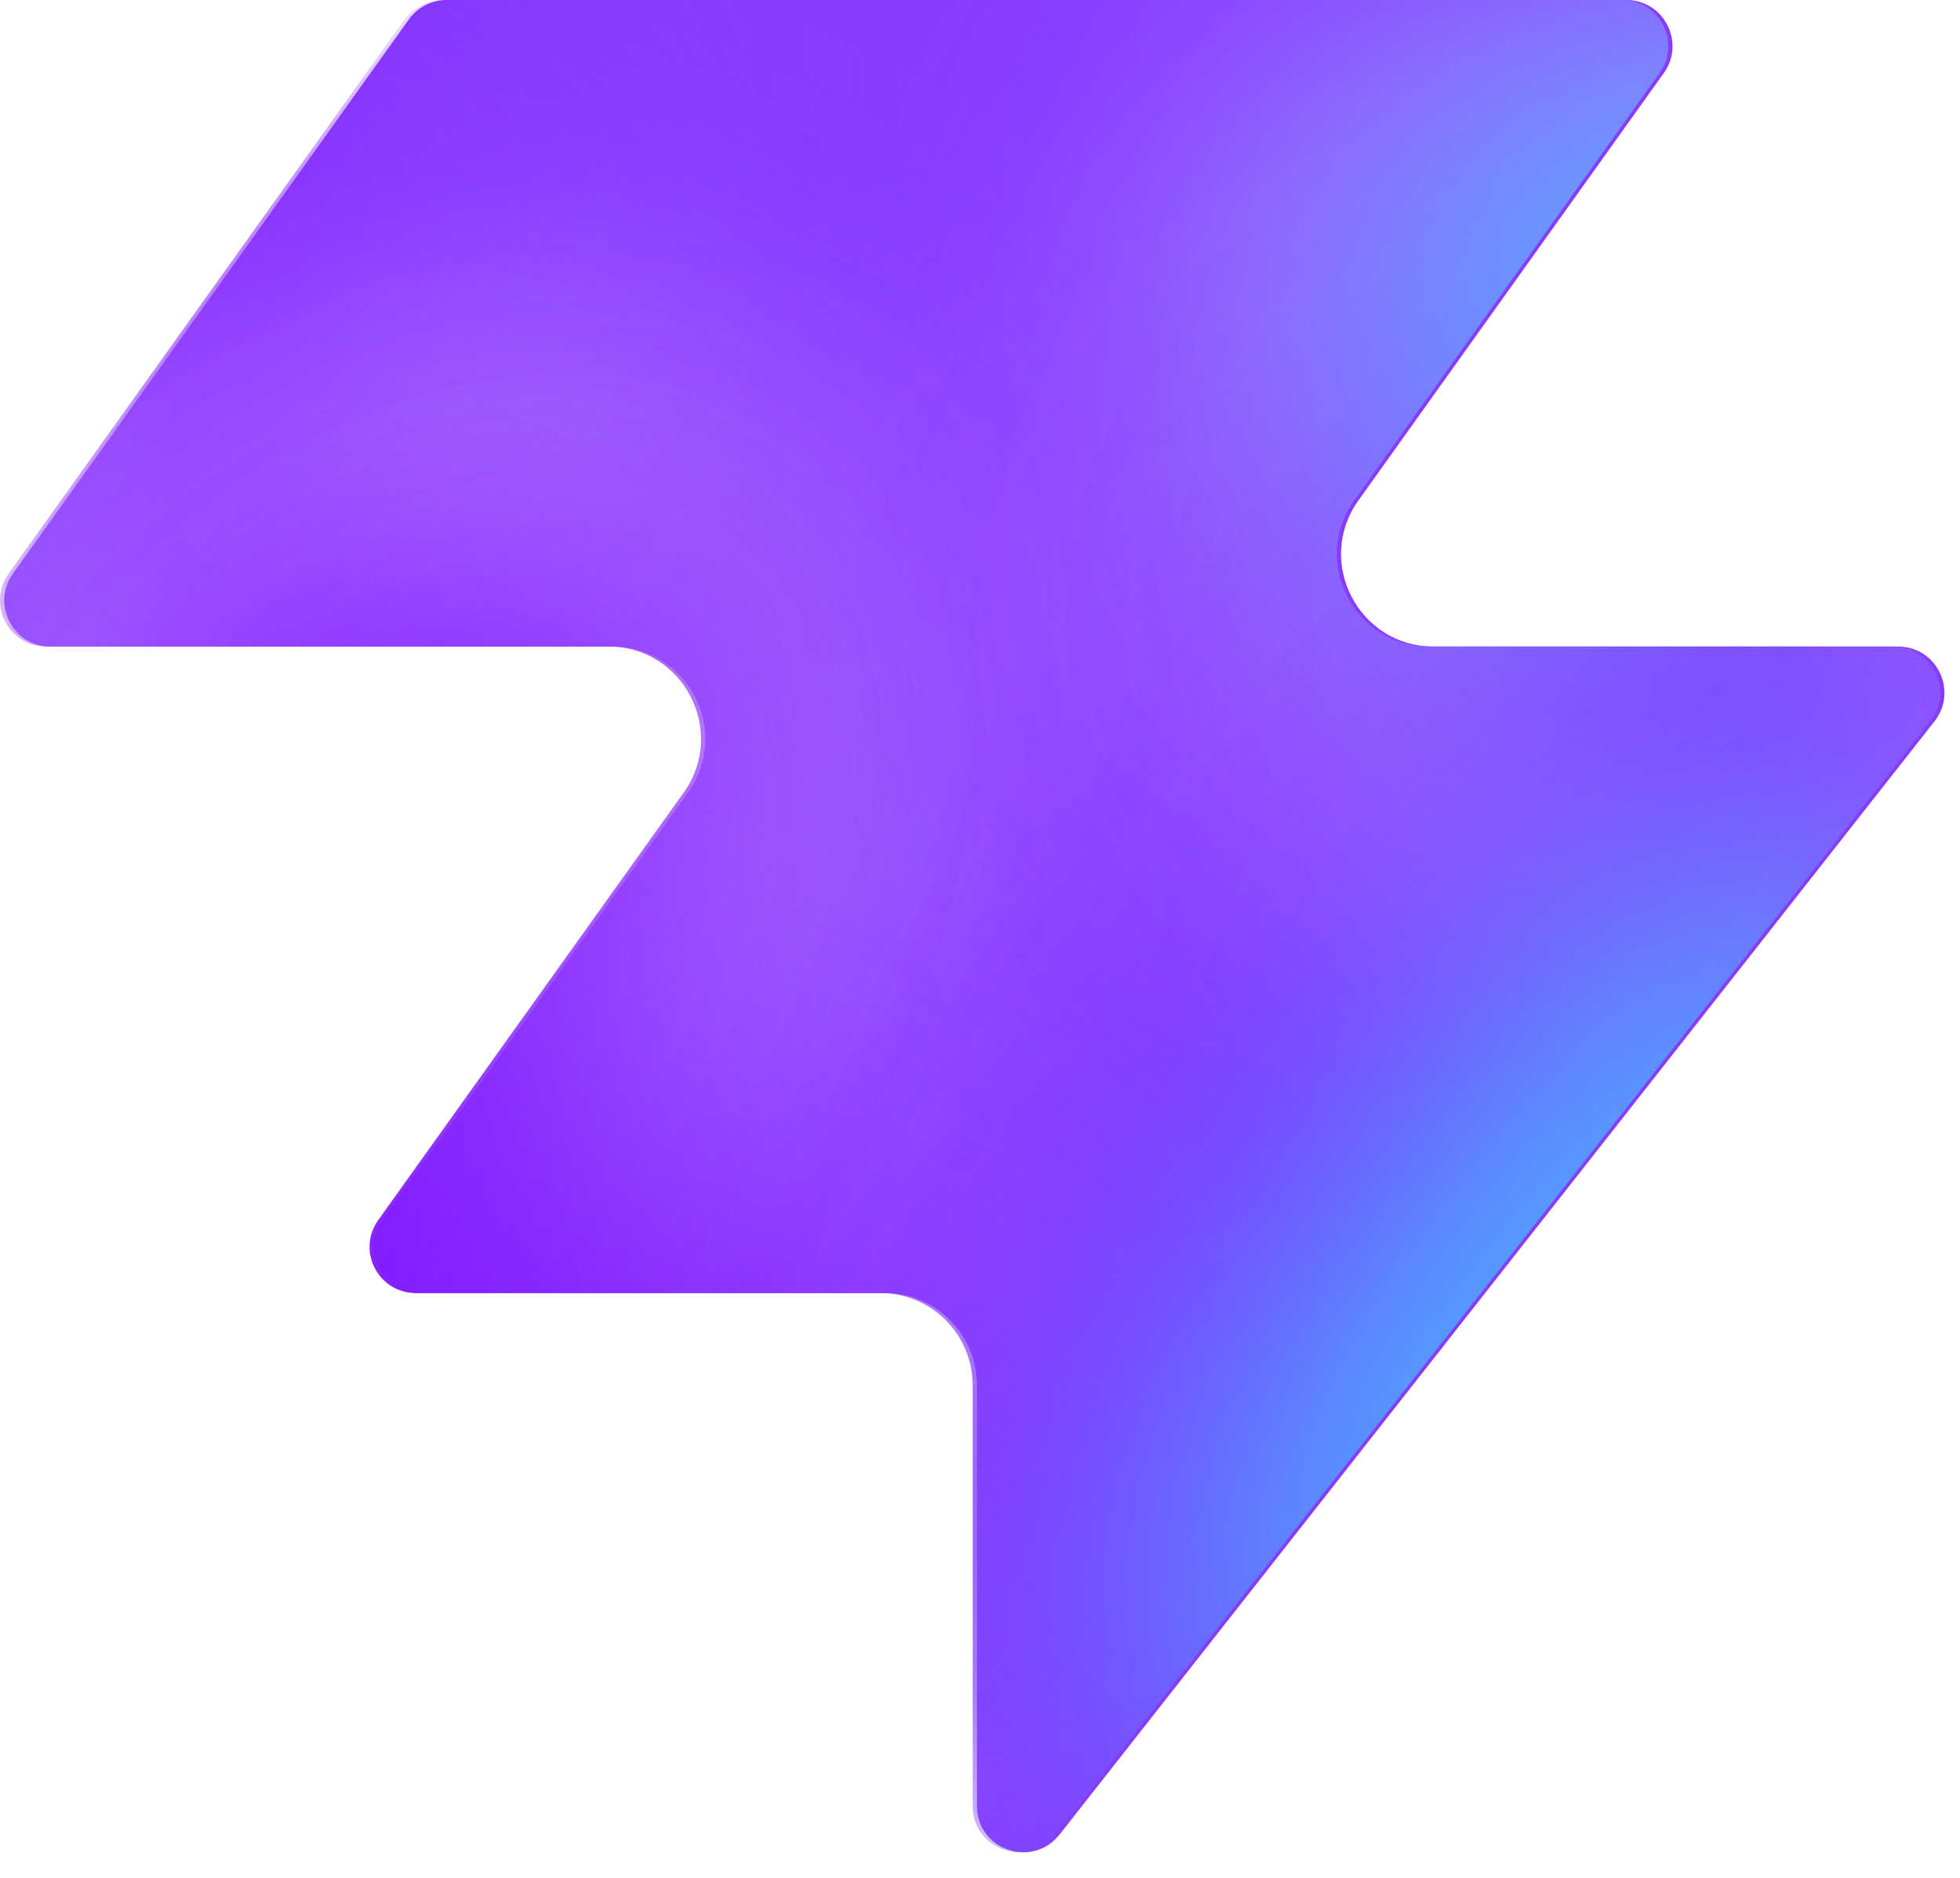
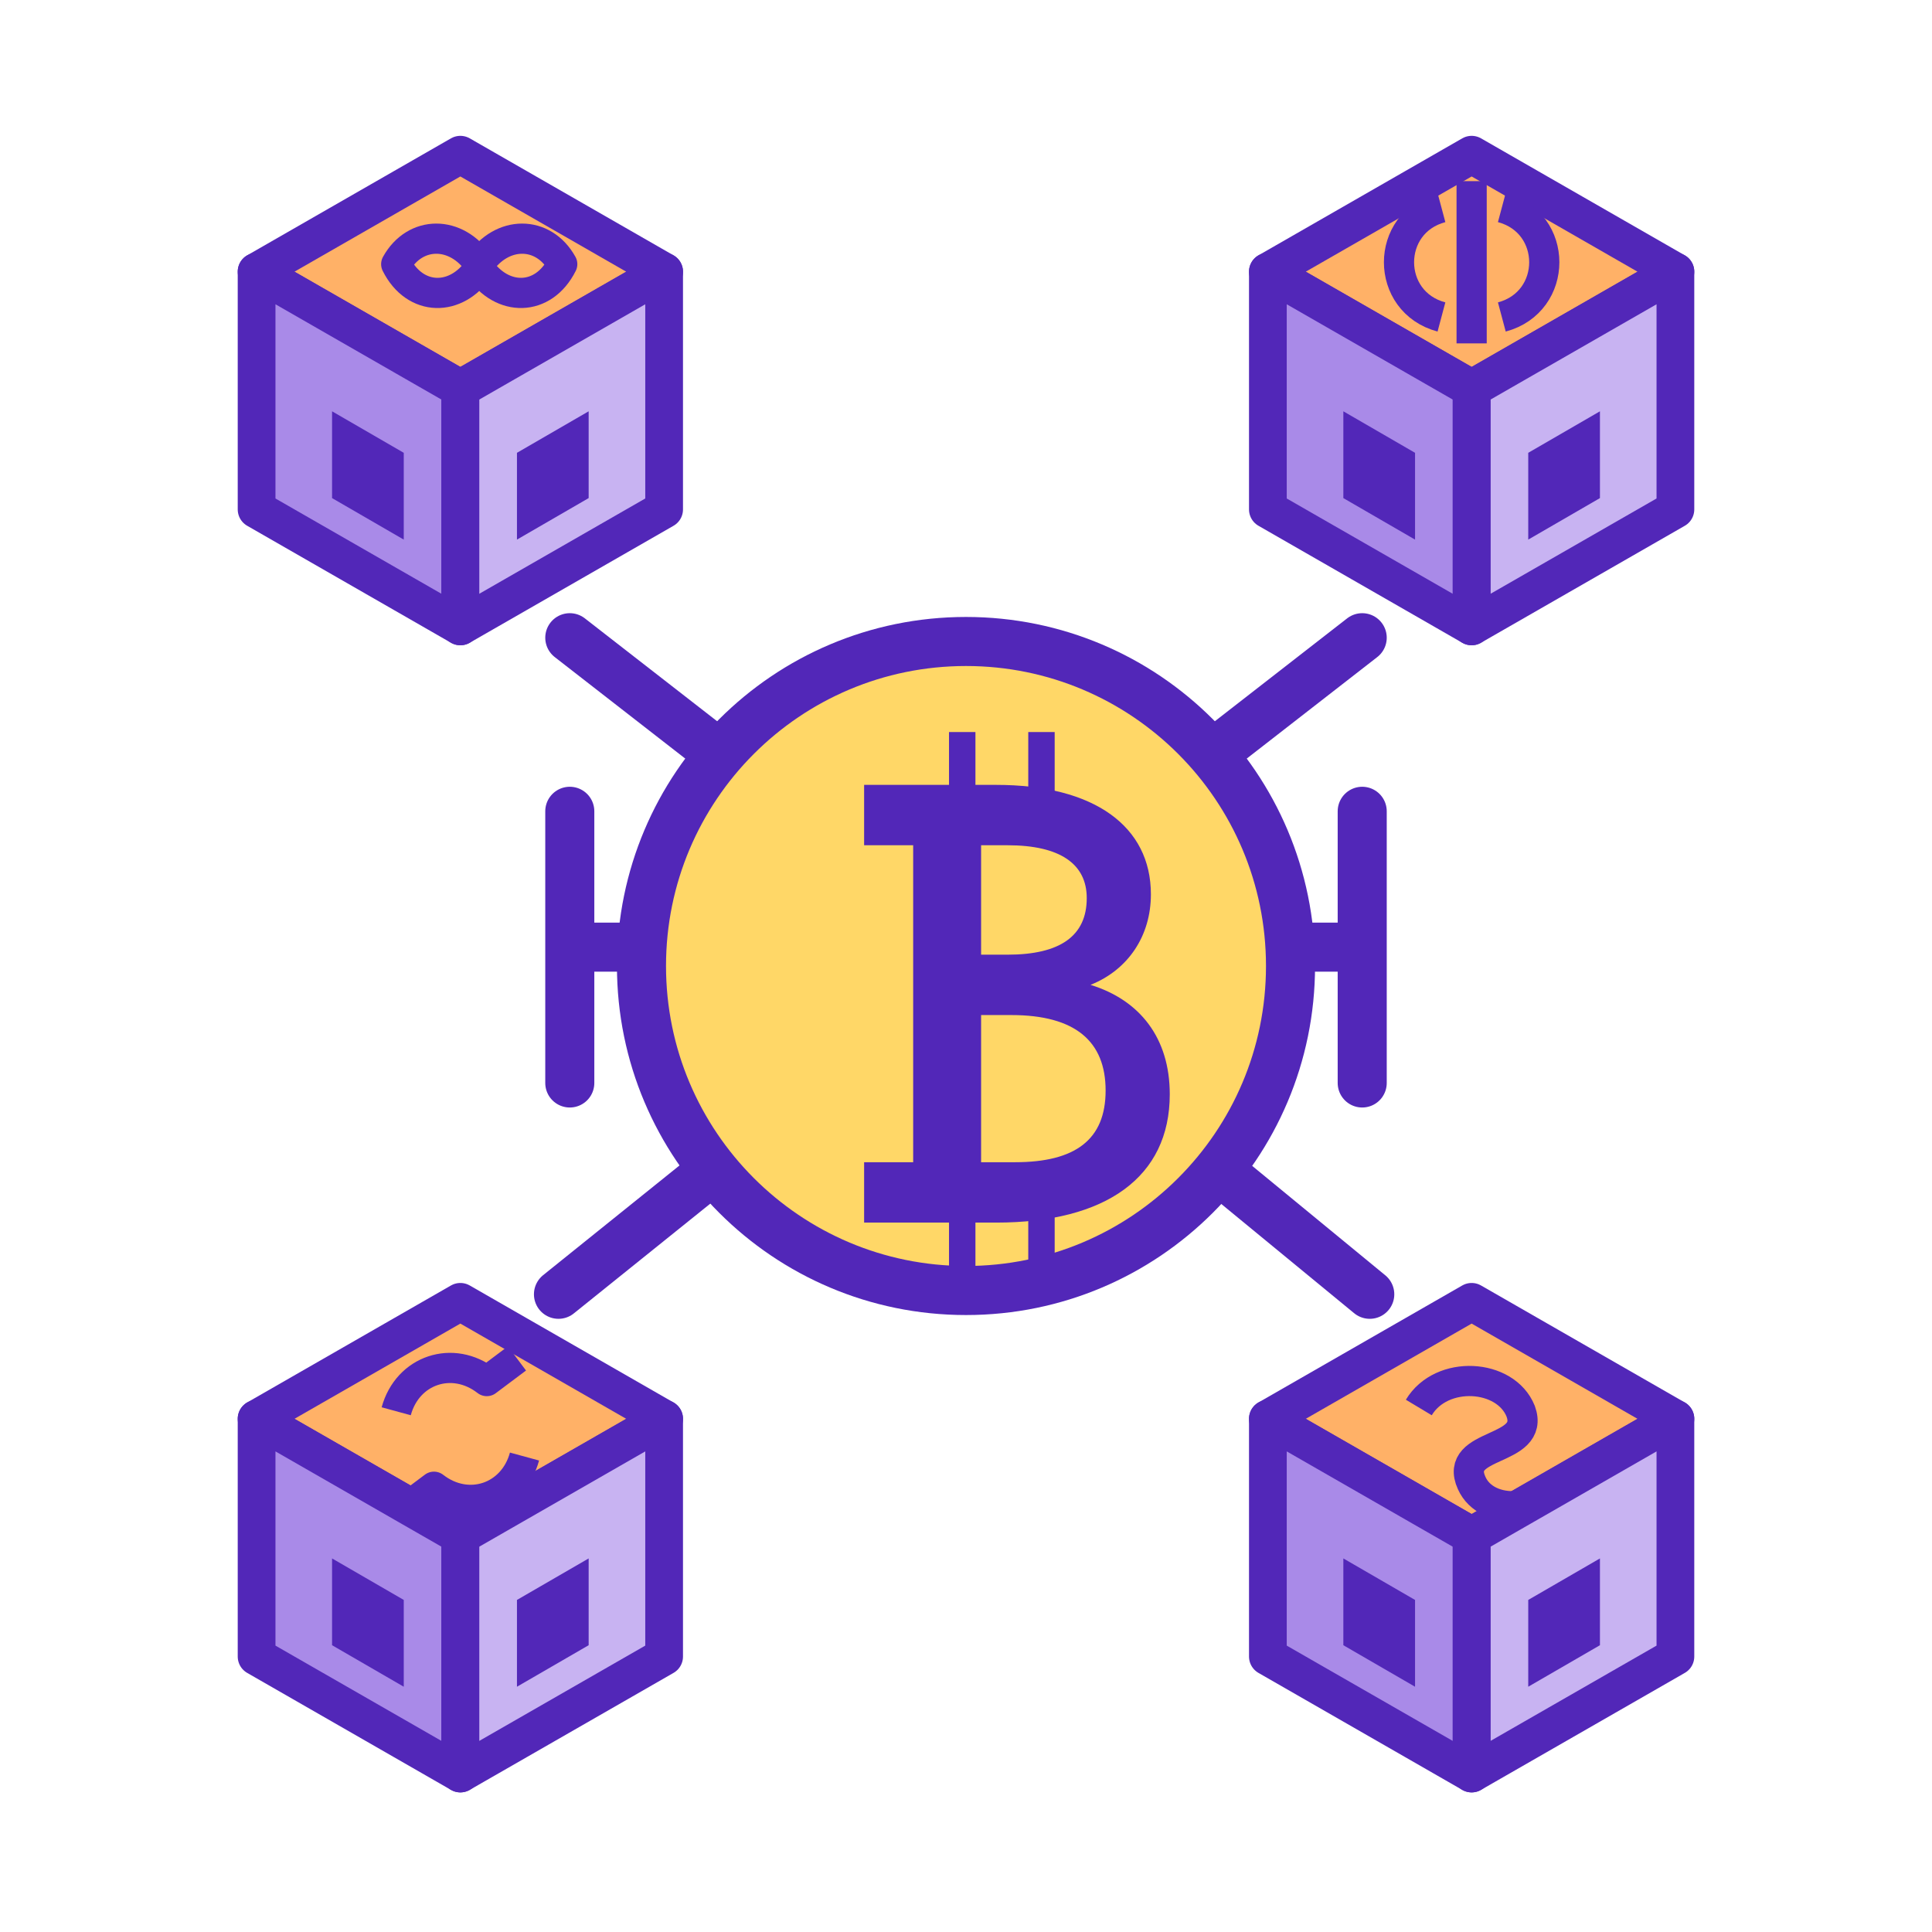
- <svg xmlns="http://www.w3.org/2000/svg" width="48" height="46" fill="none" viewBox="0 0 48 46">
-   <path fill="#863bff" d="M25.946 44.938c-.664.845-2.021.375-2.021-.698V33.937a2.26 2.26 0 0 0-2.262-2.262H10.287c-.92 0-1.456-1.04-.92-1.788l7.48-10.471c1.07-1.497 0-3.578-1.842-3.578H1.237c-.92 0-1.456-1.04-.92-1.788L10.013.474c.214-.297.556-.474.92-.474h28.894c.92 0 1.456 1.04.92 1.788l-7.48 10.471c-1.07 1.498 0 3.579 1.842 3.579h11.377c.943 0 1.473 1.088.89 1.83L25.947 44.94z" style="fill:#863bff;fill:color(display-p3 .525 .23 1);fill-opacity:1" />
-   <mask id="a" width="48" height="46" x="0" y="0" maskUnits="userSpaceOnUse" style="mask-type:alpha">
-     <path fill="#000" d="M25.842 44.938c-.664.844-2.021.375-2.021-.698V33.937a2.26 2.26 0 0 0-2.262-2.262H10.183c-.92 0-1.456-1.04-.92-1.788l7.48-10.471c1.07-1.498 0-3.579-1.842-3.579H1.133c-.92 0-1.456-1.04-.92-1.787L9.91.473c.214-.297.556-.474.92-.474h28.894c.92 0 1.456 1.04.92 1.788l-7.48 10.471c-1.07 1.498 0 3.578 1.842 3.578h11.377c.943 0 1.473 1.088.89 1.832L25.843 44.94z" style="fill:#000;fill-opacity:1" />
-   </mask>
-   <g mask="url(#a)">
-     <g filter="url(#b)">
-       <ellipse cx="5.508" cy="14.704" fill="#ede6ff" rx="5.508" ry="14.704" style="fill:#ede6ff;fill:color(display-p3 .927 .903 1);fill-opacity:1" transform="matrix(.00324 1 1 -.00324 -4.47 31.516)" />
+ <svg xmlns="http://www.w3.org/2000/svg" viewBox="0 0 512 512" role="img" aria-labelledby="title desc">
+   <g fill="none" stroke="#5227b8" stroke-width="13" stroke-linecap="round" stroke-linejoin="round">
+     <path d="M196 204 151 169M316 204l45-35M194 306l-46 37M318 306l45 37" />
+     <path d="M151 215v72M361 215v72M151 251h52M309 251h52" />
+   </g>
+   <g stroke="#5227b8" stroke-width="10" stroke-linejoin="round">
+     <g>
+       <path fill="#ffb167" d="m68 72 54-31 54 31-54 31z" />
+       <path fill="#a98ae8" d="m68 72 54 31v63l-54-31z" />
+       <path fill="#c8b3f2" d="m176 72-54 31v63l54-31z" />
+       <path fill="none" d="M122 103v63" />
+       <path fill="#5227b8" stroke="none" d="m88 109 19 11v23l-19-11zM156 109l-19 11v23l19-11z" />
+       <path fill="none" stroke-width="8" d="M105 70c5-9 16-9 22 0 6-9 17-9 22 0-5 10-16 10-22 1-6 9-17 9-22-1z" />
    </g>
-     <g filter="url(#c)">
-       <ellipse cx="10.399" cy="29.851" fill="#ede6ff" rx="10.399" ry="29.851" style="fill:#ede6ff;fill:color(display-p3 .927 .903 1);fill-opacity:1" transform="matrix(.00324 1 1 -.00324 -39.328 7.883)" />
+     <g>
+       <path fill="#ffb167" d="m336 72 54-31 54 31-54 31z" />
+       <path fill="#a98ae8" d="m336 72 54 31v63l-54-31z" />
+       <path fill="#c8b3f2" d="m444 72-54 31v63l54-31z" />
+       <path fill="none" d="M390 103v63" />
+       <path fill="#5227b8" stroke="none" d="m356 109 19 11v23l-19-11zM424 109l-19 11v23l19-11z" />
+       <path fill="none" stroke-width="8" d="M382 55c-15 4-15 25 0 29M398 55c15 4 15 25 0 29M390 48v43" />
    </g>
-     <g filter="url(#d)">
-       <ellipse cx="5.508" cy="30.487" fill="#7e14ff" rx="5.508" ry="30.487" style="fill:#7e14ff;fill:color(display-p3 .492 .077 1);fill-opacity:1" transform="rotate(89.814 -25.913 -14.639)scale(1 -1)" />
+     <g>
+       <path fill="#ffb167" d="m68 376 54-31 54 31-54 31z" />
+       <path fill="#a98ae8" d="m68 376 54 31v63l-54-31z" />
+       <path fill="#c8b3f2" d="m176 376-54 31v63l54-31z" />
+       <path fill="none" d="M122 407v63" />
+       <path fill="#5227b8" stroke="none" d="m88 413 19 11v23l-19-11zM156 413l-19 11v23l19-11z" />
+       <path fill="none" stroke-width="8" d="M105 374c3-11 15-15 24-8l8-6M139 386c-3 11-15 15-24 8l-8 6" />
    </g>
-     <g filter="url(#e)">
-       <ellipse cx="5.508" cy="30.599" fill="#7e14ff" rx="5.508" ry="30.599" style="fill:#7e14ff;fill:color(display-p3 .492 .077 1);fill-opacity:1" transform="rotate(89.814 -32.644 -3.334)scale(1 -1)" />
-     </g>
-     <g filter="url(#f)">
-       <ellipse cx="5.508" cy="30.599" fill="#7e14ff" rx="5.508" ry="30.599" style="fill:#7e14ff;fill:color(display-p3 .492 .077 1);fill-opacity:1" transform="matrix(.00324 1 1 -.00324 -34.34 30.47)" />
-     </g>
-     <g filter="url(#g)">
-       <ellipse cx="14.072" cy="22.078" fill="#ede6ff" rx="14.072" ry="22.078" style="fill:#ede6ff;fill:color(display-p3 .927 .903 1);fill-opacity:1" transform="rotate(93.35 24.506 48.493)scale(-1 1)" />
-     </g>
-     <g filter="url(#h)">
-       <ellipse cx="3.47" cy="21.501" fill="#7e14ff" rx="3.47" ry="21.501" style="fill:#7e14ff;fill:color(display-p3 .492 .077 1);fill-opacity:1" transform="rotate(89.009 28.708 47.59)scale(-1 1)" />
-     </g>
-     <g filter="url(#i)">
-       <ellipse cx="3.47" cy="21.501" fill="#7e14ff" rx="3.47" ry="21.501" style="fill:#7e14ff;fill:color(display-p3 .492 .077 1);fill-opacity:1" transform="rotate(89.009 28.708 47.59)scale(-1 1)" />
-     </g>
-     <g filter="url(#j)">
-       <ellipse cx=".387" cy="8.972" fill="#7e14ff" rx="4.407" ry="29.108" style="fill:#7e14ff;fill:color(display-p3 .492 .077 1);fill-opacity:1" transform="rotate(39.51 .387 8.972)" />
-     </g>
-     <g filter="url(#k)">
-       <ellipse cx="47.523" cy="-6.092" fill="#7e14ff" rx="4.407" ry="29.108" style="fill:#7e14ff;fill:color(display-p3 .492 .077 1);fill-opacity:1" transform="rotate(37.892 47.523 -6.092)" />
-     </g>
-     <g filter="url(#l)">
-       <ellipse cx="41.412" cy="6.333" fill="#47bfff" rx="5.971" ry="9.665" style="fill:#47bfff;fill:color(display-p3 .28 .748 1);fill-opacity:1" transform="rotate(37.892 41.412 6.333)" />
-     </g>
-     <g filter="url(#m)">
-       <ellipse cx="-1.879" cy="38.332" fill="#7e14ff" rx="4.407" ry="29.108" style="fill:#7e14ff;fill:color(display-p3 .492 .077 1);fill-opacity:1" transform="rotate(37.892 -1.88 38.332)" />
-     </g>
-     <g filter="url(#n)">
-       <ellipse cx="-1.879" cy="38.332" fill="#7e14ff" rx="4.407" ry="29.108" style="fill:#7e14ff;fill:color(display-p3 .492 .077 1);fill-opacity:1" transform="rotate(37.892 -1.88 38.332)" />
-     </g>
-     <g filter="url(#o)">
-       <ellipse cx="35.651" cy="29.907" fill="#7e14ff" rx="4.407" ry="29.108" style="fill:#7e14ff;fill:color(display-p3 .492 .077 1);fill-opacity:1" transform="rotate(37.892 35.651 29.907)" />
-     </g>
-     <g filter="url(#p)">
-       <ellipse cx="38.418" cy="32.4" fill="#47bfff" rx="5.971" ry="15.297" style="fill:#47bfff;fill:color(display-p3 .28 .748 1);fill-opacity:1" transform="rotate(37.892 38.418 32.4)" />
+     <g>
+       <path fill="#ffb167" d="m336 376 54-31 54 31-54 31z" />
+       <path fill="#a98ae8" d="m336 376 54 31v63l-54-31z" />
+       <path fill="#c8b3f2" d="m444 376-54 31v63l54-31z" />
+       <path fill="none" d="M390 407v63" />
+       <path fill="#5227b8" stroke="none" d="m356 413 19 11v23l-19-11zM424 413l-19 11v23l19-11z" />
+       <path fill="none" stroke-width="8" d="M376 373c6-10 23-9 27 1 4 11-18 8-13 19 4 9 20 8 25-2" />
    </g>
  </g>
-   <defs>
-     <filter id="b" width="60.045" height="41.654" x="-19.77" y="16.149" color-interpolation-filters="sRGB" filterUnits="userSpaceOnUse">
-       <feFlood flood-opacity="0" result="BackgroundImageFix" />
-       <feBlend in="SourceGraphic" in2="BackgroundImageFix" result="shape" />
-       <feGaussianBlur result="effect1_foregroundBlur_2002_17158" stdDeviation="7.659" />
-     </filter>
-     <filter id="c" width="90.34" height="51.437" x="-54.613" y="-7.533" color-interpolation-filters="sRGB" filterUnits="userSpaceOnUse">
-       <feFlood flood-opacity="0" result="BackgroundImageFix" />
-       <feBlend in="SourceGraphic" in2="BackgroundImageFix" result="shape" />
-       <feGaussianBlur result="effect1_foregroundBlur_2002_17158" stdDeviation="7.659" />
-     </filter>
-     <filter id="d" width="79.355" height="29.4" x="-49.64" y="2.03" color-interpolation-filters="sRGB" filterUnits="userSpaceOnUse">
-       <feFlood flood-opacity="0" result="BackgroundImageFix" />
-       <feBlend in="SourceGraphic" in2="BackgroundImageFix" result="shape" />
-       <feGaussianBlur result="effect1_foregroundBlur_2002_17158" stdDeviation="4.596" />
-     </filter>
-     <filter id="e" width="79.579" height="29.4" x="-45.045" y="20.029" color-interpolation-filters="sRGB" filterUnits="userSpaceOnUse">
-       <feFlood flood-opacity="0" result="BackgroundImageFix" />
-       <feBlend in="SourceGraphic" in2="BackgroundImageFix" result="shape" />
-       <feGaussianBlur result="effect1_foregroundBlur_2002_17158" stdDeviation="4.596" />
-     </filter>
-     <filter id="f" width="79.579" height="29.4" x="-43.513" y="21.178" color-interpolation-filters="sRGB" filterUnits="userSpaceOnUse">
-       <feFlood flood-opacity="0" result="BackgroundImageFix" />
-       <feBlend in="SourceGraphic" in2="BackgroundImageFix" result="shape" />
-       <feGaussianBlur result="effect1_foregroundBlur_2002_17158" stdDeviation="4.596" />
-     </filter>
-     <filter id="g" width="74.749" height="58.852" x="15.756" y="-17.901" color-interpolation-filters="sRGB" filterUnits="userSpaceOnUse">
-       <feFlood flood-opacity="0" result="BackgroundImageFix" />
-       <feBlend in="SourceGraphic" in2="BackgroundImageFix" result="shape" />
-       <feGaussianBlur result="effect1_foregroundBlur_2002_17158" stdDeviation="7.659" />
-     </filter>
-     <filter id="h" width="61.377" height="25.362" x="23.548" y="2.284" color-interpolation-filters="sRGB" filterUnits="userSpaceOnUse">
-       <feFlood flood-opacity="0" result="BackgroundImageFix" />
-       <feBlend in="SourceGraphic" in2="BackgroundImageFix" result="shape" />
-       <feGaussianBlur result="effect1_foregroundBlur_2002_17158" stdDeviation="4.596" />
-     </filter>
-     <filter id="i" width="61.377" height="25.362" x="23.548" y="2.284" color-interpolation-filters="sRGB" filterUnits="userSpaceOnUse">
-       <feFlood flood-opacity="0" result="BackgroundImageFix" />
-       <feBlend in="SourceGraphic" in2="BackgroundImageFix" result="shape" />
-       <feGaussianBlur result="effect1_foregroundBlur_2002_17158" stdDeviation="4.596" />
-     </filter>
-     <filter id="j" width="56.045" height="63.649" x="-27.636" y="-22.853" color-interpolation-filters="sRGB" filterUnits="userSpaceOnUse">
-       <feFlood flood-opacity="0" result="BackgroundImageFix" />
-       <feBlend in="SourceGraphic" in2="BackgroundImageFix" result="shape" />
-       <feGaussianBlur result="effect1_foregroundBlur_2002_17158" stdDeviation="4.596" />
-     </filter>
-     <filter id="k" width="54.814" height="64.646" x="20.116" y="-38.415" color-interpolation-filters="sRGB" filterUnits="userSpaceOnUse">
-       <feFlood flood-opacity="0" result="BackgroundImageFix" />
-       <feBlend in="SourceGraphic" in2="BackgroundImageFix" result="shape" />
-       <feGaussianBlur result="effect1_foregroundBlur_2002_17158" stdDeviation="4.596" />
-     </filter>
-     <filter id="l" width="33.541" height="35.313" x="24.641" y="-11.323" color-interpolation-filters="sRGB" filterUnits="userSpaceOnUse">
-       <feFlood flood-opacity="0" result="BackgroundImageFix" />
-       <feBlend in="SourceGraphic" in2="BackgroundImageFix" result="shape" />
-       <feGaussianBlur result="effect1_foregroundBlur_2002_17158" stdDeviation="4.596" />
-     </filter>
-     <filter id="m" width="54.814" height="64.646" x="-29.286" y="6.009" color-interpolation-filters="sRGB" filterUnits="userSpaceOnUse">
-       <feFlood flood-opacity="0" result="BackgroundImageFix" />
-       <feBlend in="SourceGraphic" in2="BackgroundImageFix" result="shape" />
-       <feGaussianBlur result="effect1_foregroundBlur_2002_17158" stdDeviation="4.596" />
-     </filter>
-     <filter id="n" width="54.814" height="64.646" x="-29.286" y="6.009" color-interpolation-filters="sRGB" filterUnits="userSpaceOnUse">
-       <feFlood flood-opacity="0" result="BackgroundImageFix" />
-       <feBlend in="SourceGraphic" in2="BackgroundImageFix" result="shape" />
-       <feGaussianBlur result="effect1_foregroundBlur_2002_17158" stdDeviation="4.596" />
-     </filter>
-     <filter id="o" width="54.814" height="64.646" x="8.244" y="-2.416" color-interpolation-filters="sRGB" filterUnits="userSpaceOnUse">
-       <feFlood flood-opacity="0" result="BackgroundImageFix" />
-       <feBlend in="SourceGraphic" in2="BackgroundImageFix" result="shape" />
-       <feGaussianBlur result="effect1_foregroundBlur_2002_17158" stdDeviation="4.596" />
-     </filter>
-     <filter id="p" width="39.409" height="43.623" x="18.713" y="10.588" color-interpolation-filters="sRGB" filterUnits="userSpaceOnUse">
-       <feFlood flood-opacity="0" result="BackgroundImageFix" />
-       <feBlend in="SourceGraphic" in2="BackgroundImageFix" result="shape" />
-       <feGaussianBlur result="effect1_foregroundBlur_2002_17158" stdDeviation="4.596" />
-     </filter>
-   </defs>
+   <circle cx="256" cy="256" r="86" fill="#ffd767" stroke="#5227b8" stroke-width="13" />
+   <path fill="#5227b8" d="M229 208h35c26 0 41 11 41 29 0 11-6 20-16 24 13 4 21 14 21 29 0 22-17 34-46 34h-35v-16h13v-84h-13zm31 16v29h7c14 0 21-5 21-15 0-9-7-14-21-14zm0 45v39h9c16 0 24-6 24-19 0-13-8-20-25-20z" />
+   <path stroke="#5227b8" stroke-width="7" d="M255 194v20M276 194v20M255 318v19M276 318v19" />
</svg>
